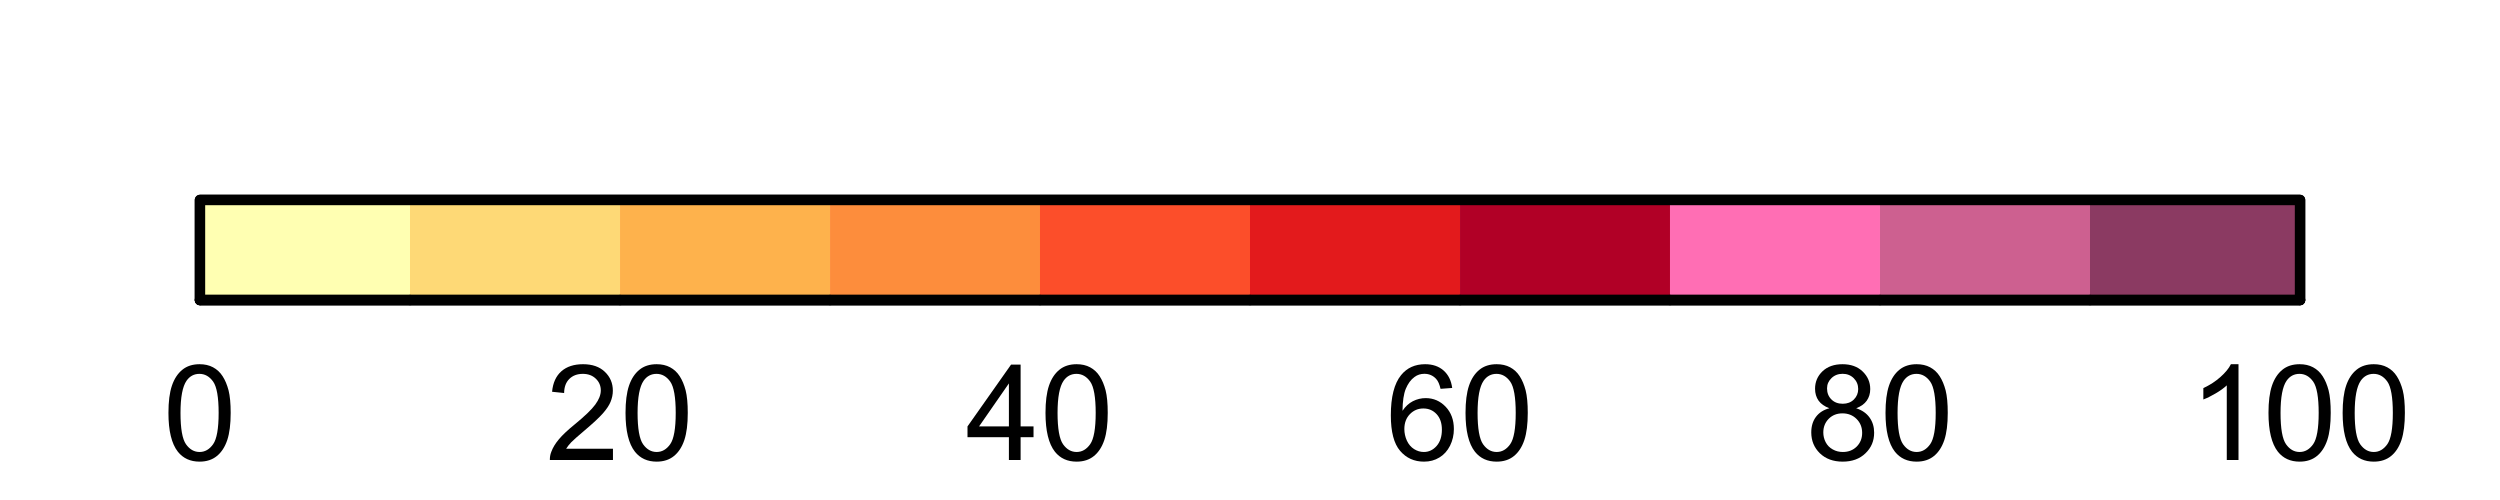
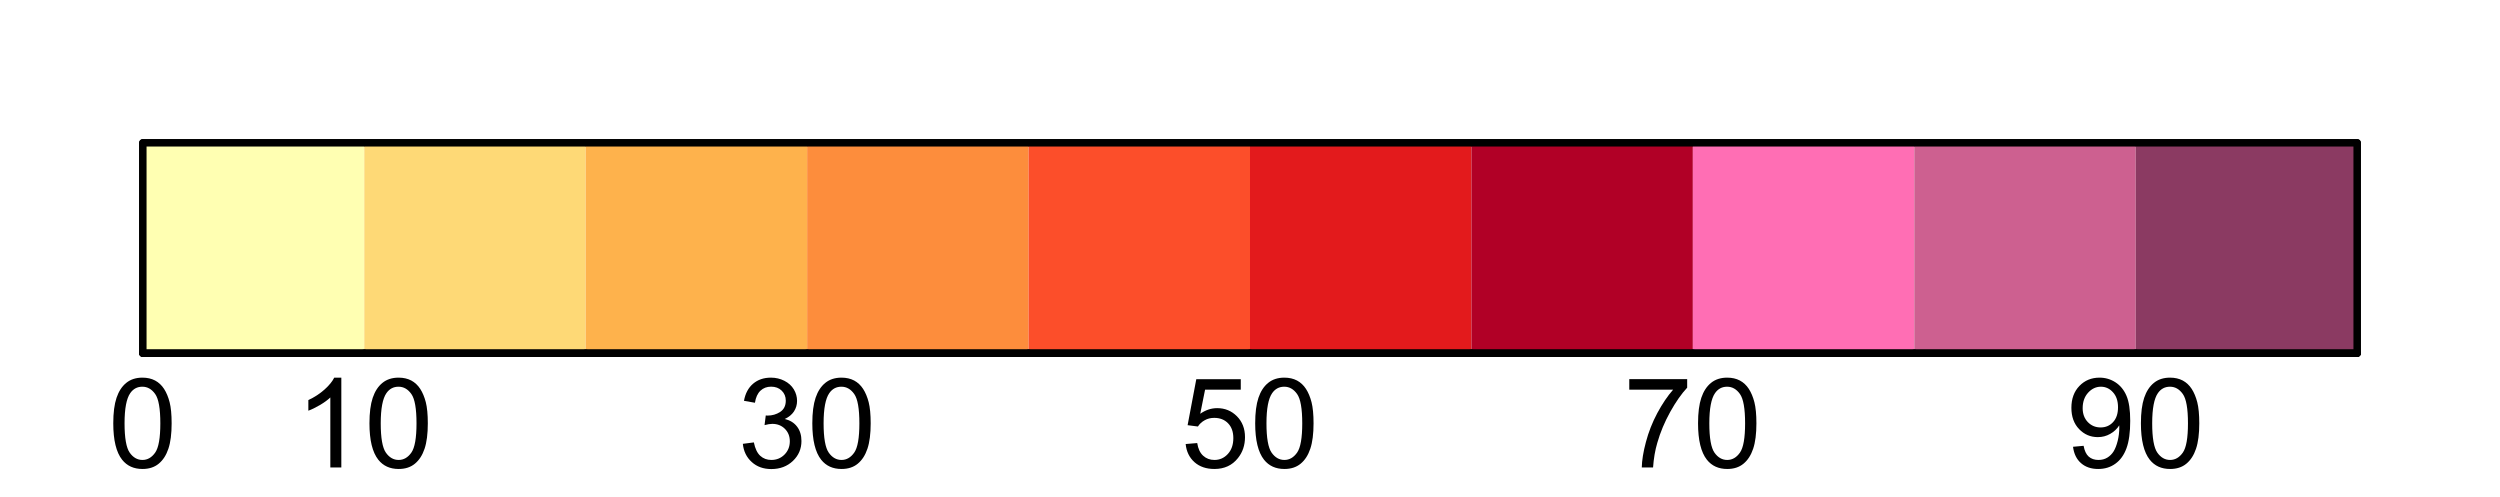
- <svg xmlns="http://www.w3.org/2000/svg" xmlns:xlink="http://www.w3.org/1999/xlink" width="180" height="36" viewBox="0 0 180 36">
+ <svg xmlns="http://www.w3.org/2000/svg" xmlns:xlink="http://www.w3.org/1999/xlink" width="252" height="50" viewBox="0 0 252 50">
  <defs>
    <g>
      <g id="glyph-0-0">
-         <path d="M 0.398 -3.391 C 0.398 -4.203 0.48 -4.855 0.648 -5.352 C 0.816 -5.848 1.066 -6.227 1.395 -6.496 C 1.723 -6.766 2.141 -6.898 2.641 -6.898 C 3.008 -6.898 3.332 -6.824 3.609 -6.676 C 3.887 -6.527 4.117 -6.316 4.297 -6.035 C 4.48 -5.754 4.621 -5.414 4.727 -5.012 C 4.828 -4.613 4.879 -4.07 4.879 -3.391 C 4.879 -2.582 4.797 -1.934 4.633 -1.438 C 4.465 -0.941 4.219 -0.559 3.887 -0.289 C 3.559 -0.02 3.141 0.117 2.641 0.117 C 1.977 0.117 1.457 -0.121 1.078 -0.594 C 0.625 -1.168 0.398 -2.098 0.398 -3.391 M 1.266 -3.391 C 1.266 -2.262 1.398 -1.512 1.66 -1.137 C 1.926 -0.762 2.25 -0.578 2.641 -0.578 C 3.027 -0.578 3.352 -0.766 3.617 -1.141 C 3.879 -1.516 4.012 -2.266 4.012 -3.391 C 4.012 -4.52 3.879 -5.273 3.617 -5.645 C 3.352 -6.016 3.023 -6.203 2.629 -6.203 C 2.242 -6.203 1.934 -6.039 1.703 -5.711 C 1.41 -5.289 1.266 -4.516 1.266 -3.391 Z M 1.266 -3.391 " />
+         <path d="M 0.523 -4.449 C 0.523 -5.516 0.633 -6.371 0.852 -7.023 C 1.07 -7.672 1.398 -8.176 1.832 -8.527 C 2.262 -8.879 2.809 -9.055 3.465 -9.055 C 3.949 -9.055 4.371 -8.957 4.738 -8.766 C 5.102 -8.57 5.402 -8.289 5.641 -7.922 C 5.879 -7.555 6.066 -7.105 6.203 -6.578 C 6.336 -6.055 6.406 -5.344 6.406 -4.449 C 6.406 -3.391 6.297 -2.535 6.078 -1.887 C 5.859 -1.234 5.535 -0.734 5.102 -0.379 C 4.672 -0.023 4.125 0.152 3.465 0.152 C 2.594 0.152 1.91 -0.156 1.414 -0.781 C 0.82 -1.531 0.523 -2.754 0.523 -4.449 M 1.66 -4.449 C 1.66 -2.969 1.836 -1.98 2.18 -1.492 C 2.527 -1 2.957 -0.758 3.465 -0.758 C 3.973 -0.758 4.398 -1.004 4.746 -1.496 C 5.094 -1.988 5.266 -2.973 5.266 -4.449 C 5.266 -5.934 5.094 -6.918 4.746 -7.406 C 4.398 -7.895 3.969 -8.141 3.453 -8.141 C 2.941 -8.141 2.535 -7.926 2.234 -7.492 C 1.852 -6.945 1.66 -5.93 1.66 -4.449 Z M 1.66 -4.449 " />
      </g>
      <g id="glyph-0-1">
-         <path d="M 4.832 -0.812 L 4.832 0 L 0.289 0 C 0.285 -0.203 0.316 -0.398 0.391 -0.586 C 0.504 -0.895 0.691 -1.199 0.945 -1.5 C 1.199 -1.801 1.566 -2.148 2.047 -2.539 C 2.797 -3.152 3.301 -3.637 3.562 -3.996 C 3.824 -4.355 3.957 -4.691 3.957 -5.012 C 3.957 -5.344 3.836 -5.629 3.598 -5.855 C 3.359 -6.086 3.047 -6.203 2.664 -6.203 C 2.258 -6.203 1.93 -6.078 1.688 -5.836 C 1.445 -5.594 1.32 -5.254 1.316 -4.824 L 0.449 -4.914 C 0.508 -5.559 0.734 -6.051 1.121 -6.391 C 1.508 -6.73 2.027 -6.898 2.68 -6.898 C 3.34 -6.898 3.863 -6.719 4.246 -6.352 C 4.633 -5.984 4.824 -5.531 4.824 -4.992 C 4.824 -4.719 4.766 -4.445 4.656 -4.18 C 4.543 -3.914 4.355 -3.637 4.094 -3.344 C 3.832 -3.047 3.398 -2.645 2.793 -2.133 C 2.289 -1.707 1.961 -1.418 1.82 -1.27 C 1.676 -1.117 1.555 -0.965 1.461 -0.812 Z M 4.832 -0.812 " />
+         <path d="M 4.695 0 L 3.586 0 L 3.586 -7.059 C 3.32 -6.801 2.969 -6.547 2.539 -6.293 C 2.105 -6.039 1.715 -5.848 1.371 -5.723 L 1.371 -6.793 C 1.992 -7.082 2.531 -7.438 2.996 -7.852 C 3.461 -8.266 3.789 -8.668 3.98 -9.055 L 4.695 -9.055 Z M 4.695 0 " />
      </g>
      <g id="glyph-0-2">
-         <path d="M 3.102 0 L 3.102 -1.645 L 0.121 -1.645 L 0.121 -2.418 L 3.258 -6.871 L 3.945 -6.871 L 3.945 -2.418 L 4.875 -2.418 L 4.875 -1.645 L 3.945 -1.645 L 3.945 0 L 3.102 0 M 3.102 -2.418 L 3.102 -5.516 L 0.953 -2.418 Z M 3.102 -2.418 " />
+         <path d="M 0.527 -2.383 L 1.637 -2.527 C 1.762 -1.902 1.98 -1.449 2.285 -1.172 C 2.59 -0.895 2.965 -0.758 3.402 -0.758 C 3.922 -0.758 4.363 -0.938 4.723 -1.297 C 5.082 -1.66 5.262 -2.105 5.262 -2.641 C 5.262 -3.148 5.094 -3.566 4.762 -3.898 C 4.43 -4.227 4.008 -4.395 3.496 -4.395 C 3.285 -4.395 3.023 -4.352 2.715 -4.27 L 2.836 -5.242 C 2.91 -5.234 2.969 -5.23 3.016 -5.23 C 3.484 -5.23 3.91 -5.352 4.289 -5.598 C 4.664 -5.844 4.855 -6.223 4.855 -6.738 C 4.855 -7.145 4.715 -7.48 4.441 -7.746 C 4.168 -8.012 3.812 -8.145 3.379 -8.145 C 2.945 -8.145 2.59 -8.012 2.301 -7.738 C 2.016 -7.469 1.828 -7.062 1.746 -6.523 L 0.641 -6.719 C 0.773 -7.461 1.082 -8.035 1.562 -8.445 C 2.043 -8.852 2.641 -9.055 3.352 -9.055 C 3.844 -9.055 4.297 -8.949 4.711 -8.738 C 5.125 -8.527 5.445 -8.238 5.664 -7.875 C 5.883 -7.512 5.992 -7.121 5.992 -6.711 C 5.992 -6.324 5.887 -5.969 5.68 -5.648 C 5.469 -5.328 5.16 -5.074 4.75 -4.887 C 5.281 -4.762 5.695 -4.508 5.992 -4.117 C 6.289 -3.73 6.434 -3.246 6.434 -2.664 C 6.434 -1.875 6.148 -1.207 5.574 -0.66 C 5 -0.113 4.273 0.16 3.395 0.16 C 2.605 0.16 1.945 -0.074 1.426 -0.547 C 0.902 -1.02 0.602 -1.629 0.527 -2.383 Z M 0.527 -2.383 " />
      </g>
      <g id="glyph-0-3">
-         <path d="M 4.777 -5.188 L 3.938 -5.125 C 3.863 -5.453 3.758 -5.695 3.617 -5.844 C 3.391 -6.086 3.109 -6.207 2.773 -6.207 C 2.508 -6.207 2.27 -6.133 2.066 -5.98 C 1.801 -5.789 1.594 -5.504 1.438 -5.133 C 1.285 -4.762 1.207 -4.23 1.199 -3.543 C 1.402 -3.852 1.652 -4.082 1.945 -4.234 C 2.238 -4.383 2.547 -4.457 2.867 -4.457 C 3.43 -4.457 3.91 -4.25 4.305 -3.836 C 4.699 -3.422 4.898 -2.887 4.898 -2.23 C 4.898 -1.801 4.805 -1.398 4.621 -1.027 C 4.434 -0.66 4.18 -0.375 3.852 -0.18 C 3.527 0.02 3.16 0.117 2.746 0.117 C 2.043 0.117 1.469 -0.141 1.027 -0.66 C 0.582 -1.176 0.359 -2.027 0.359 -3.215 C 0.359 -4.543 0.605 -5.508 1.098 -6.113 C 1.523 -6.637 2.102 -6.898 2.828 -6.898 C 3.367 -6.898 3.809 -6.75 4.156 -6.445 C 4.5 -6.141 4.707 -5.723 4.777 -5.188 M 1.332 -2.227 C 1.332 -1.938 1.395 -1.656 1.516 -1.391 C 1.641 -1.125 1.812 -0.926 2.035 -0.785 C 2.258 -0.645 2.488 -0.578 2.734 -0.578 C 3.09 -0.578 3.395 -0.719 3.652 -1.008 C 3.906 -1.297 4.035 -1.688 4.035 -2.18 C 4.035 -2.656 3.91 -3.027 3.656 -3.301 C 3.402 -3.574 3.086 -3.711 2.699 -3.711 C 2.32 -3.711 1.996 -3.574 1.73 -3.301 C 1.465 -3.027 1.332 -2.672 1.332 -2.227 Z M 1.332 -2.227 " />
+         <path d="M 0.523 -2.363 L 1.688 -2.461 C 1.773 -1.895 1.973 -1.469 2.285 -1.184 C 2.598 -0.898 2.977 -0.758 3.422 -0.758 C 3.953 -0.758 4.406 -0.957 4.773 -1.359 C 5.145 -1.762 5.328 -2.293 5.328 -2.961 C 5.328 -3.59 5.152 -4.09 4.797 -4.453 C 4.441 -4.82 3.977 -5 3.402 -5 C 3.047 -5 2.723 -4.922 2.438 -4.758 C 2.148 -4.598 1.922 -4.387 1.758 -4.129 L 0.719 -4.262 L 1.594 -8.895 L 6.078 -8.895 L 6.078 -7.84 L 2.48 -7.84 L 1.992 -5.414 C 2.535 -5.793 3.102 -5.98 3.699 -5.98 C 4.484 -5.98 5.148 -5.707 5.691 -5.16 C 6.23 -4.617 6.504 -3.914 6.504 -3.059 C 6.504 -2.242 6.266 -1.535 5.789 -0.941 C 5.211 -0.211 4.422 0.152 3.422 0.152 C 2.602 0.152 1.93 -0.074 1.41 -0.535 C 0.895 -0.996 0.598 -1.605 0.523 -2.363 Z M 0.523 -2.363 " />
      </g>
      <g id="glyph-0-4">
-         <path d="M 1.695 -3.727 C 1.348 -3.855 1.086 -4.039 0.918 -4.273 C 0.75 -4.512 0.664 -4.797 0.664 -5.129 C 0.664 -5.629 0.844 -6.047 1.203 -6.391 C 1.562 -6.73 2.043 -6.898 2.641 -6.898 C 3.238 -6.898 3.723 -6.727 4.086 -6.379 C 4.453 -6.027 4.637 -5.605 4.637 -5.105 C 4.637 -4.785 4.551 -4.508 4.387 -4.273 C 4.219 -4.035 3.965 -3.855 3.625 -3.727 C 4.047 -3.59 4.367 -3.367 4.586 -3.062 C 4.809 -2.754 4.918 -2.391 4.918 -1.965 C 4.918 -1.375 4.711 -0.883 4.293 -0.484 C 3.879 -0.082 3.332 0.117 2.652 0.117 C 1.977 0.117 1.43 -0.082 1.012 -0.484 C 0.598 -0.887 0.391 -1.387 0.391 -1.988 C 0.391 -2.434 0.504 -2.809 0.73 -3.109 C 0.957 -3.41 1.277 -3.617 1.695 -3.727 M 1.527 -5.156 C 1.527 -4.832 1.633 -4.566 1.844 -4.359 C 2.051 -4.152 2.324 -4.051 2.656 -4.051 C 2.984 -4.051 3.25 -4.152 3.457 -4.355 C 3.664 -4.562 3.77 -4.812 3.77 -5.109 C 3.77 -5.418 3.66 -5.68 3.449 -5.891 C 3.234 -6.102 2.969 -6.207 2.648 -6.207 C 2.328 -6.207 2.059 -6.102 1.848 -5.898 C 1.633 -5.691 1.527 -5.445 1.527 -5.156 M 1.258 -1.984 C 1.258 -1.742 1.312 -1.508 1.426 -1.285 C 1.543 -1.059 1.711 -0.887 1.938 -0.762 C 2.16 -0.637 2.402 -0.578 2.664 -0.578 C 3.066 -0.578 3.398 -0.707 3.66 -0.965 C 3.922 -1.227 4.055 -1.555 4.055 -1.953 C 4.055 -2.359 3.918 -2.695 3.648 -2.961 C 3.379 -3.227 3.039 -3.359 2.633 -3.359 C 2.238 -3.359 1.91 -3.23 1.648 -2.969 C 1.387 -2.703 1.258 -2.375 1.258 -1.984 Z M 1.258 -1.984 " />
+         <path d="M 0.598 -7.84 L 0.598 -8.902 L 6.434 -8.902 L 6.434 -8.043 C 5.859 -7.43 5.293 -6.617 4.727 -5.605 C 4.164 -4.59 3.727 -3.551 3.422 -2.48 C 3.199 -1.727 3.059 -0.898 2.996 0 L 1.859 0 C 1.871 -0.711 2.008 -1.566 2.277 -2.57 C 2.543 -3.578 2.926 -4.547 3.422 -5.48 C 3.922 -6.41 4.453 -7.199 5.016 -7.84 Z M 0.598 -7.84 " />
      </g>
      <g id="glyph-0-5">
-         <path d="M 3.578 0 L 2.734 0 L 2.734 -5.375 C 2.531 -5.184 2.262 -4.988 1.934 -4.797 C 1.605 -4.602 1.309 -4.457 1.047 -4.359 L 1.047 -5.176 C 1.516 -5.398 1.93 -5.664 2.281 -5.98 C 2.637 -6.297 2.887 -6.602 3.031 -6.898 L 3.578 -6.898 Z M 3.578 0 " />
+         <path d="M 0.688 -2.086 L 1.754 -2.184 C 1.844 -1.684 2.016 -1.32 2.27 -1.094 C 2.523 -0.871 2.852 -0.758 3.25 -0.758 C 3.59 -0.758 3.887 -0.836 4.145 -0.992 C 4.398 -1.145 4.609 -1.355 4.773 -1.613 C 4.938 -1.875 5.074 -2.227 5.188 -2.672 C 5.297 -3.113 5.352 -3.562 5.352 -4.023 C 5.352 -4.074 5.352 -4.148 5.348 -4.246 C 5.125 -3.891 4.824 -3.605 4.438 -3.387 C 4.055 -3.168 3.641 -3.059 3.191 -3.059 C 2.445 -3.059 1.816 -3.328 1.297 -3.871 C 0.781 -4.41 0.523 -5.125 0.523 -6.012 C 0.523 -6.926 0.793 -7.66 1.332 -8.219 C 1.871 -8.777 2.547 -9.055 3.359 -9.055 C 3.945 -9.055 4.48 -8.898 4.969 -8.582 C 5.453 -8.266 5.824 -7.816 6.074 -7.23 C 6.328 -6.648 6.453 -5.801 6.453 -4.695 C 6.453 -3.543 6.328 -2.625 6.078 -1.941 C 5.828 -1.258 5.457 -0.738 4.961 -0.383 C 4.469 -0.023 3.887 0.152 3.223 0.152 C 2.52 0.152 1.941 -0.043 1.496 -0.434 C 1.047 -0.824 0.777 -1.375 0.688 -2.086 M 5.223 -6.066 C 5.223 -6.703 5.055 -7.207 4.715 -7.578 C 4.379 -7.953 3.969 -8.141 3.496 -8.141 C 3.004 -8.141 2.574 -7.938 2.207 -7.535 C 1.844 -7.133 1.66 -6.613 1.66 -5.973 C 1.66 -5.398 1.836 -4.934 2.18 -4.574 C 2.527 -4.215 2.957 -4.035 3.465 -4.035 C 3.977 -4.035 4.398 -4.215 4.727 -4.574 C 5.059 -4.934 5.223 -5.43 5.223 -6.066 Z M 5.223 -6.066 " />
      </g>
    </g>
    <clipPath id="clip-0">
-       <path clip-rule="nonzero" d="M 14.398 14.398 L 30 14.398 L 30 21.598 L 14.398 21.598 Z M 14.398 14.398 " />
+       <path clip-rule="nonzero" d="M 14.398 14.398 L 37 14.398 L 37 35.598 L 14.398 35.598 Z M 14.398 14.398 " />
    </clipPath>
    <clipPath id="clip-1">
-       <path clip-rule="nonzero" d="M 29 14.398 L 45 14.398 L 45 21.598 L 29 21.598 Z M 29 14.398 " />
+       <path clip-rule="nonzero" d="M 36 14.398 L 60 14.398 L 60 35.598 L 36 35.598 Z M 36 14.398 " />
    </clipPath>
    <clipPath id="clip-2">
-       <path clip-rule="nonzero" d="M 44 14.398 L 60 14.398 L 60 21.598 L 44 21.598 Z M 44 14.398 " />
+       <path clip-rule="nonzero" d="M 59 14.398 L 82 14.398 L 82 35.598 L 59 35.598 Z M 59 14.398 " />
    </clipPath>
    <clipPath id="clip-3">
-       <path clip-rule="nonzero" d="M 59 14.398 L 75 14.398 L 75 21.598 L 59 21.598 Z M 59 14.398 " />
+       <path clip-rule="nonzero" d="M 81 14.398 L 104 14.398 L 104 35.598 L 81 35.598 Z M 81 14.398 " />
    </clipPath>
    <clipPath id="clip-4">
-       <path clip-rule="nonzero" d="M 74 14.398 L 90 14.398 L 90 21.598 L 74 21.598 Z M 74 14.398 " />
+       <path clip-rule="nonzero" d="M 103 14.398 L 126 14.398 L 126 35.598 L 103 35.598 Z M 103 14.398 " />
    </clipPath>
    <clipPath id="clip-5">
-       <path clip-rule="nonzero" d="M 90 14.398 L 106 14.398 L 106 21.598 L 90 21.598 Z M 90 14.398 " />
+       <path clip-rule="nonzero" d="M 126 14.398 L 149 14.398 L 149 35.598 L 126 35.598 Z M 126 14.398 " />
    </clipPath>
    <clipPath id="clip-6">
-       <path clip-rule="nonzero" d="M 105 14.398 L 121 14.398 L 121 21.598 L 105 21.598 Z M 105 14.398 " />
+       <path clip-rule="nonzero" d="M 148 14.398 L 171 14.398 L 171 35.598 L 148 35.598 Z M 148 14.398 " />
    </clipPath>
    <clipPath id="clip-7">
-       <path clip-rule="nonzero" d="M 120 14.398 L 136 14.398 L 136 21.598 L 120 21.598 Z M 120 14.398 " />
+       <path clip-rule="nonzero" d="M 170 14.398 L 193 14.398 L 193 35.598 L 170 35.598 Z M 170 14.398 " />
    </clipPath>
    <clipPath id="clip-8">
-       <path clip-rule="nonzero" d="M 135 14.398 L 151 14.398 L 151 21.598 L 135 21.598 Z M 135 14.398 " />
+       <path clip-rule="nonzero" d="M 192 14.398 L 216 14.398 L 216 35.598 L 192 35.598 Z M 192 14.398 " />
    </clipPath>
    <clipPath id="clip-9">
-       <path clip-rule="nonzero" d="M 150 14.398 L 165.598 14.398 L 165.598 21.598 L 150 21.598 Z M 150 14.398 " />
+       <path clip-rule="nonzero" d="M 215 14.398 L 237.598 14.398 L 237.598 35.598 L 215 35.598 Z M 215 14.398 " />
    </clipPath>
  </defs>
-   <rect x="-18" y="-3.6" width="216" height="43.2" fill="rgb(100%, 100%, 100%)" fill-opacity="1" />
-   <path fill="none" stroke-width="0.75" stroke-linecap="round" stroke-linejoin="round" stroke="rgb(0%, 0%, 0%)" stroke-opacity="1" stroke-miterlimit="10" d="M 14.398 21.602 L 165.602 21.602 L 165.602 14.398 L 14.398 14.398 Z M 14.398 21.602 " />
+   <rect x="-25.2" y="-5" width="302.4" height="60" fill="rgb(100%, 100%, 100%)" fill-opacity="1" />
+   <path fill="none" stroke-width="0.75" stroke-linecap="round" stroke-linejoin="round" stroke="rgb(0%, 0%, 0%)" stroke-opacity="1" stroke-miterlimit="10" d="M 14.398 35.602 L 237.602 35.602 L 237.602 14.398 L 14.398 14.398 Z M 14.398 35.602 " />
  <g clip-path="url(#clip-0)">
-     <path fill-rule="nonzero" fill="rgb(100%, 100%, 69.804%)" fill-opacity="1" d="M 14.398 21.602 L 29.52 21.602 L 29.52 14.402 L 14.398 14.402 Z M 14.398 21.602 " />
+     <path fill-rule="nonzero" fill="rgb(100%, 100%, 69.804%)" fill-opacity="1" d="M 14.398 35.602 L 36.719 35.602 L 36.719 14.402 L 14.398 14.402 Z M 14.398 35.602 " />
  </g>
  <g clip-path="url(#clip-1)">
-     <path fill-rule="nonzero" fill="rgb(99.608%, 85.098%, 46.275%)" fill-opacity="1" d="M 29.52 21.602 L 44.641 21.602 L 44.641 14.402 L 29.52 14.402 Z M 29.52 21.602 " />
+     <path fill-rule="nonzero" fill="rgb(99.608%, 85.098%, 46.275%)" fill-opacity="1" d="M 36.719 35.602 L 59.039 35.602 L 59.039 14.402 L 36.719 14.402 Z M 36.719 35.602 " />
  </g>
  <g clip-path="url(#clip-2)">
-     <path fill-rule="nonzero" fill="rgb(99.608%, 69.804%, 29.804%)" fill-opacity="1" d="M 44.641 21.602 L 59.762 21.602 L 59.762 14.402 L 44.641 14.402 Z M 44.641 21.602 " />
+     <path fill-rule="nonzero" fill="rgb(99.608%, 69.804%, 29.804%)" fill-opacity="1" d="M 59.039 35.602 L 81.359 35.602 L 81.359 14.402 L 59.039 14.402 Z M 59.039 35.602 " />
  </g>
  <g clip-path="url(#clip-3)">
-     <path fill-rule="nonzero" fill="rgb(99.216%, 55.294%, 23.529%)" fill-opacity="1" d="M 59.762 21.602 L 74.883 21.602 L 74.883 14.402 L 59.762 14.402 Z M 59.762 21.602 " />
+     <path fill-rule="nonzero" fill="rgb(99.216%, 55.294%, 23.529%)" fill-opacity="1" d="M 81.359 35.602 L 103.68 35.602 L 103.68 14.402 L 81.359 14.402 Z M 81.359 35.602 " />
  </g>
  <g clip-path="url(#clip-4)">
-     <path fill-rule="nonzero" fill="rgb(98.824%, 30.588%, 16.471%)" fill-opacity="1" d="M 74.879 21.602 L 90 21.602 L 90 14.402 L 74.879 14.402 Z M 74.879 21.602 " />
+     <path fill-rule="nonzero" fill="rgb(98.824%, 30.588%, 16.471%)" fill-opacity="1" d="M 103.68 35.602 L 126 35.602 L 126 14.402 L 103.68 14.402 Z M 103.68 35.602 " />
  </g>
  <g clip-path="url(#clip-5)">
-     <path fill-rule="nonzero" fill="rgb(89.02%, 10.196%, 10.98%)" fill-opacity="1" d="M 90 21.602 L 105.121 21.602 L 105.121 14.402 L 90 14.402 Z M 90 21.602 " />
+     <path fill-rule="nonzero" fill="rgb(89.02%, 10.196%, 10.98%)" fill-opacity="1" d="M 126 35.602 L 148.32 35.602 L 148.32 14.402 L 126 14.402 Z M 126 35.602 " />
  </g>
  <g clip-path="url(#clip-6)">
-     <path fill-rule="nonzero" fill="rgb(69.412%, 0%, 14.902%)" fill-opacity="1" d="M 105.121 21.602 L 120.242 21.602 L 120.242 14.402 L 105.121 14.402 Z M 105.121 21.602 " />
+     <path fill-rule="nonzero" fill="rgb(69.412%, 0%, 14.902%)" fill-opacity="1" d="M 148.32 35.602 L 170.641 35.602 L 170.641 14.402 L 148.32 14.402 Z M 148.32 35.602 " />
  </g>
  <g clip-path="url(#clip-7)">
-     <path fill-rule="nonzero" fill="rgb(100%, 43.137%, 70.588%)" fill-opacity="1" d="M 120.238 21.602 L 135.359 21.602 L 135.359 14.402 L 120.238 14.402 Z M 120.238 21.602 " />
+     <path fill-rule="nonzero" fill="rgb(100%, 43.137%, 70.588%)" fill-opacity="1" d="M 170.641 35.602 L 192.961 35.602 L 192.961 14.402 L 170.641 14.402 Z M 170.641 35.602 " />
  </g>
  <g clip-path="url(#clip-8)">
-     <path fill-rule="nonzero" fill="rgb(80.392%, 37.647%, 56.471%)" fill-opacity="1" d="M 135.359 21.602 L 150.48 21.602 L 150.48 14.402 L 135.359 14.402 Z M 135.359 21.602 " />
+     <path fill-rule="nonzero" fill="rgb(80.392%, 37.647%, 56.471%)" fill-opacity="1" d="M 192.961 35.602 L 215.281 35.602 L 215.281 14.402 L 192.961 14.402 Z M 192.961 35.602 " />
  </g>
  <g clip-path="url(#clip-9)">
-     <path fill-rule="nonzero" fill="rgb(54.51%, 22.745%, 38.431%)" fill-opacity="1" d="M 150.48 21.602 L 165.602 21.602 L 165.602 14.402 L 150.48 14.402 Z M 150.48 21.602 " />
+     <path fill-rule="nonzero" fill="rgb(54.51%, 22.745%, 38.431%)" fill-opacity="1" d="M 215.281 35.602 L 237.602 35.602 L 237.602 14.402 L 215.281 14.402 Z M 215.281 35.602 " />
  </g>
-   <path fill="none" stroke-width="0.75" stroke-linecap="round" stroke-linejoin="round" stroke="rgb(0%, 0%, 0%)" stroke-opacity="1" stroke-miterlimit="10" d="M 14.398 21.602 L 165.602 21.602 " />
-   <path fill="none" stroke-width="0.75" stroke-linecap="round" stroke-linejoin="round" stroke="rgb(0%, 0%, 0%)" stroke-opacity="1" stroke-miterlimit="10" d="M 14.398 21.602 L 14.398 21.602 " />
-   <path fill="none" stroke-width="0.75" stroke-linecap="round" stroke-linejoin="round" stroke="rgb(0%, 0%, 0%)" stroke-opacity="1" stroke-miterlimit="10" d="M 29.52 21.602 L 29.52 21.602 " />
-   <path fill="none" stroke-width="0.75" stroke-linecap="round" stroke-linejoin="round" stroke="rgb(0%, 0%, 0%)" stroke-opacity="1" stroke-miterlimit="10" d="M 44.641 21.602 L 44.641 21.602 " />
-   <path fill="none" stroke-width="0.75" stroke-linecap="round" stroke-linejoin="round" stroke="rgb(0%, 0%, 0%)" stroke-opacity="1" stroke-miterlimit="10" d="M 59.762 21.602 L 59.762 21.602 " />
-   <path fill="none" stroke-width="0.75" stroke-linecap="round" stroke-linejoin="round" stroke="rgb(0%, 0%, 0%)" stroke-opacity="1" stroke-miterlimit="10" d="M 74.879 21.602 L 74.879 21.602 " />
-   <path fill="none" stroke-width="0.75" stroke-linecap="round" stroke-linejoin="round" stroke="rgb(0%, 0%, 0%)" stroke-opacity="1" stroke-miterlimit="10" d="M 90 21.602 L 90 21.602 " />
-   <path fill="none" stroke-width="0.75" stroke-linecap="round" stroke-linejoin="round" stroke="rgb(0%, 0%, 0%)" stroke-opacity="1" stroke-miterlimit="10" d="M 105.121 21.602 L 105.121 21.602 " />
-   <path fill="none" stroke-width="0.75" stroke-linecap="round" stroke-linejoin="round" stroke="rgb(0%, 0%, 0%)" stroke-opacity="1" stroke-miterlimit="10" d="M 120.238 21.602 L 120.238 21.602 " />
-   <path fill="none" stroke-width="0.75" stroke-linecap="round" stroke-linejoin="round" stroke="rgb(0%, 0%, 0%)" stroke-opacity="1" stroke-miterlimit="10" d="M 135.359 21.602 L 135.359 21.602 " />
-   <path fill="none" stroke-width="0.75" stroke-linecap="round" stroke-linejoin="round" stroke="rgb(0%, 0%, 0%)" stroke-opacity="1" stroke-miterlimit="10" d="M 150.48 21.602 L 150.48 21.602 " />
-   <path fill="none" stroke-width="0.75" stroke-linecap="round" stroke-linejoin="round" stroke="rgb(0%, 0%, 0%)" stroke-opacity="1" stroke-miterlimit="10" d="M 165.602 21.602 L 165.602 21.602 " />
+   <path fill="none" stroke-width="0.75" stroke-linecap="round" stroke-linejoin="round" stroke="rgb(0%, 0%, 0%)" stroke-opacity="1" stroke-miterlimit="10" d="M 14.398 35.602 L 237.602 35.602 " />
+   <path fill="none" stroke-width="0.75" stroke-linecap="round" stroke-linejoin="round" stroke="rgb(0%, 0%, 0%)" stroke-opacity="1" stroke-miterlimit="10" d="M 14.398 35.602 L 14.398 35.602 " />
+   <path fill="none" stroke-width="0.75" stroke-linecap="round" stroke-linejoin="round" stroke="rgb(0%, 0%, 0%)" stroke-opacity="1" stroke-miterlimit="10" d="M 36.719 35.602 L 36.719 35.602 " />
+   <path fill="none" stroke-width="0.75" stroke-linecap="round" stroke-linejoin="round" stroke="rgb(0%, 0%, 0%)" stroke-opacity="1" stroke-miterlimit="10" d="M 59.039 35.602 L 59.039 35.602 " />
+   <path fill="none" stroke-width="0.75" stroke-linecap="round" stroke-linejoin="round" stroke="rgb(0%, 0%, 0%)" stroke-opacity="1" stroke-miterlimit="10" d="M 81.359 35.602 L 81.359 35.602 " />
+   <path fill="none" stroke-width="0.75" stroke-linecap="round" stroke-linejoin="round" stroke="rgb(0%, 0%, 0%)" stroke-opacity="1" stroke-miterlimit="10" d="M 103.68 35.602 L 103.68 35.602 " />
+   <path fill="none" stroke-width="0.75" stroke-linecap="round" stroke-linejoin="round" stroke="rgb(0%, 0%, 0%)" stroke-opacity="1" stroke-miterlimit="10" d="M 126 35.602 L 126 35.602 " />
+   <path fill="none" stroke-width="0.75" stroke-linecap="round" stroke-linejoin="round" stroke="rgb(0%, 0%, 0%)" stroke-opacity="1" stroke-miterlimit="10" d="M 148.32 35.602 L 148.32 35.602 " />
+   <path fill="none" stroke-width="0.75" stroke-linecap="round" stroke-linejoin="round" stroke="rgb(0%, 0%, 0%)" stroke-opacity="1" stroke-miterlimit="10" d="M 170.641 35.602 L 170.641 35.602 " />
+   <path fill="none" stroke-width="0.75" stroke-linecap="round" stroke-linejoin="round" stroke="rgb(0%, 0%, 0%)" stroke-opacity="1" stroke-miterlimit="10" d="M 192.961 35.602 L 192.961 35.602 " />
+   <path fill="none" stroke-width="0.75" stroke-linecap="round" stroke-linejoin="round" stroke="rgb(0%, 0%, 0%)" stroke-opacity="1" stroke-miterlimit="10" d="M 215.281 35.602 L 215.281 35.602 " />
+   <path fill="none" stroke-width="0.75" stroke-linecap="round" stroke-linejoin="round" stroke="rgb(0%, 0%, 0%)" stroke-opacity="1" stroke-miterlimit="10" d="M 237.602 35.602 L 237.602 35.602 " />
  <g fill="rgb(0%, 0%, 0%)" fill-opacity="1">
-     <use xlink:href="#glyph-0-0" x="11.73" y="33.121" />
+     <use xlink:href="#glyph-0-0" x="10.895" y="47.121" />
  </g>
  <g fill="rgb(0%, 0%, 0%)" fill-opacity="1">
-     <use xlink:href="#glyph-0-1" x="39.301" y="33.121" />
-     <use xlink:href="#glyph-0-0" x="44.64" y="33.121" />
+     <use xlink:href="#glyph-0-1" x="29.711" y="47.121" />
+     <use xlink:href="#glyph-0-0" x="36.718" y="47.121" />
  </g>
  <g fill="rgb(0%, 0%, 0%)" fill-opacity="1">
-     <use xlink:href="#glyph-0-2" x="69.539" y="33.121" />
-     <use xlink:href="#glyph-0-0" x="74.878" y="33.121" />
+     <use xlink:href="#glyph-0-2" x="74.352" y="47.121" />
+     <use xlink:href="#glyph-0-0" x="81.359" y="47.121" />
  </g>
  <g fill="rgb(0%, 0%, 0%)" fill-opacity="1">
-     <use xlink:href="#glyph-0-3" x="99.781" y="33.121" />
-     <use xlink:href="#glyph-0-0" x="105.12" y="33.121" />
+     <use xlink:href="#glyph-0-3" x="118.992" y="47.121" />
+     <use xlink:href="#glyph-0-0" x="126" y="47.121" />
  </g>
  <g fill="rgb(0%, 0%, 0%)" fill-opacity="1">
-     <use xlink:href="#glyph-0-4" x="130.02" y="33.121" />
-     <use xlink:href="#glyph-0-0" x="135.359" y="33.121" />
+     <use xlink:href="#glyph-0-4" x="163.633" y="47.121" />
+     <use xlink:href="#glyph-0-0" x="170.64" y="47.121" />
  </g>
  <g fill="rgb(0%, 0%, 0%)" fill-opacity="1">
-     <use xlink:href="#glyph-0-5" x="157.594" y="33.121" />
-     <use xlink:href="#glyph-0-0" x="162.933" y="33.121" />
-     <use xlink:href="#glyph-0-0" x="168.272" y="33.121" />
+     <use xlink:href="#glyph-0-5" x="208.273" y="47.121" />
+     <use xlink:href="#glyph-0-0" x="215.281" y="47.121" />
  </g>
-   <path fill="none" stroke-width="0.75" stroke-linecap="round" stroke-linejoin="round" stroke="rgb(0%, 0%, 0%)" stroke-opacity="1" stroke-miterlimit="10" d="M 14.398 21.602 L 165.602 21.602 L 165.602 14.398 L 14.398 14.398 Z M 14.398 21.602 " />
+   <path fill="none" stroke-width="0.75" stroke-linecap="round" stroke-linejoin="round" stroke="rgb(0%, 0%, 0%)" stroke-opacity="1" stroke-miterlimit="10" d="M 14.398 35.602 L 237.602 35.602 L 237.602 14.398 L 14.398 14.398 Z M 14.398 35.602 " />
</svg>
